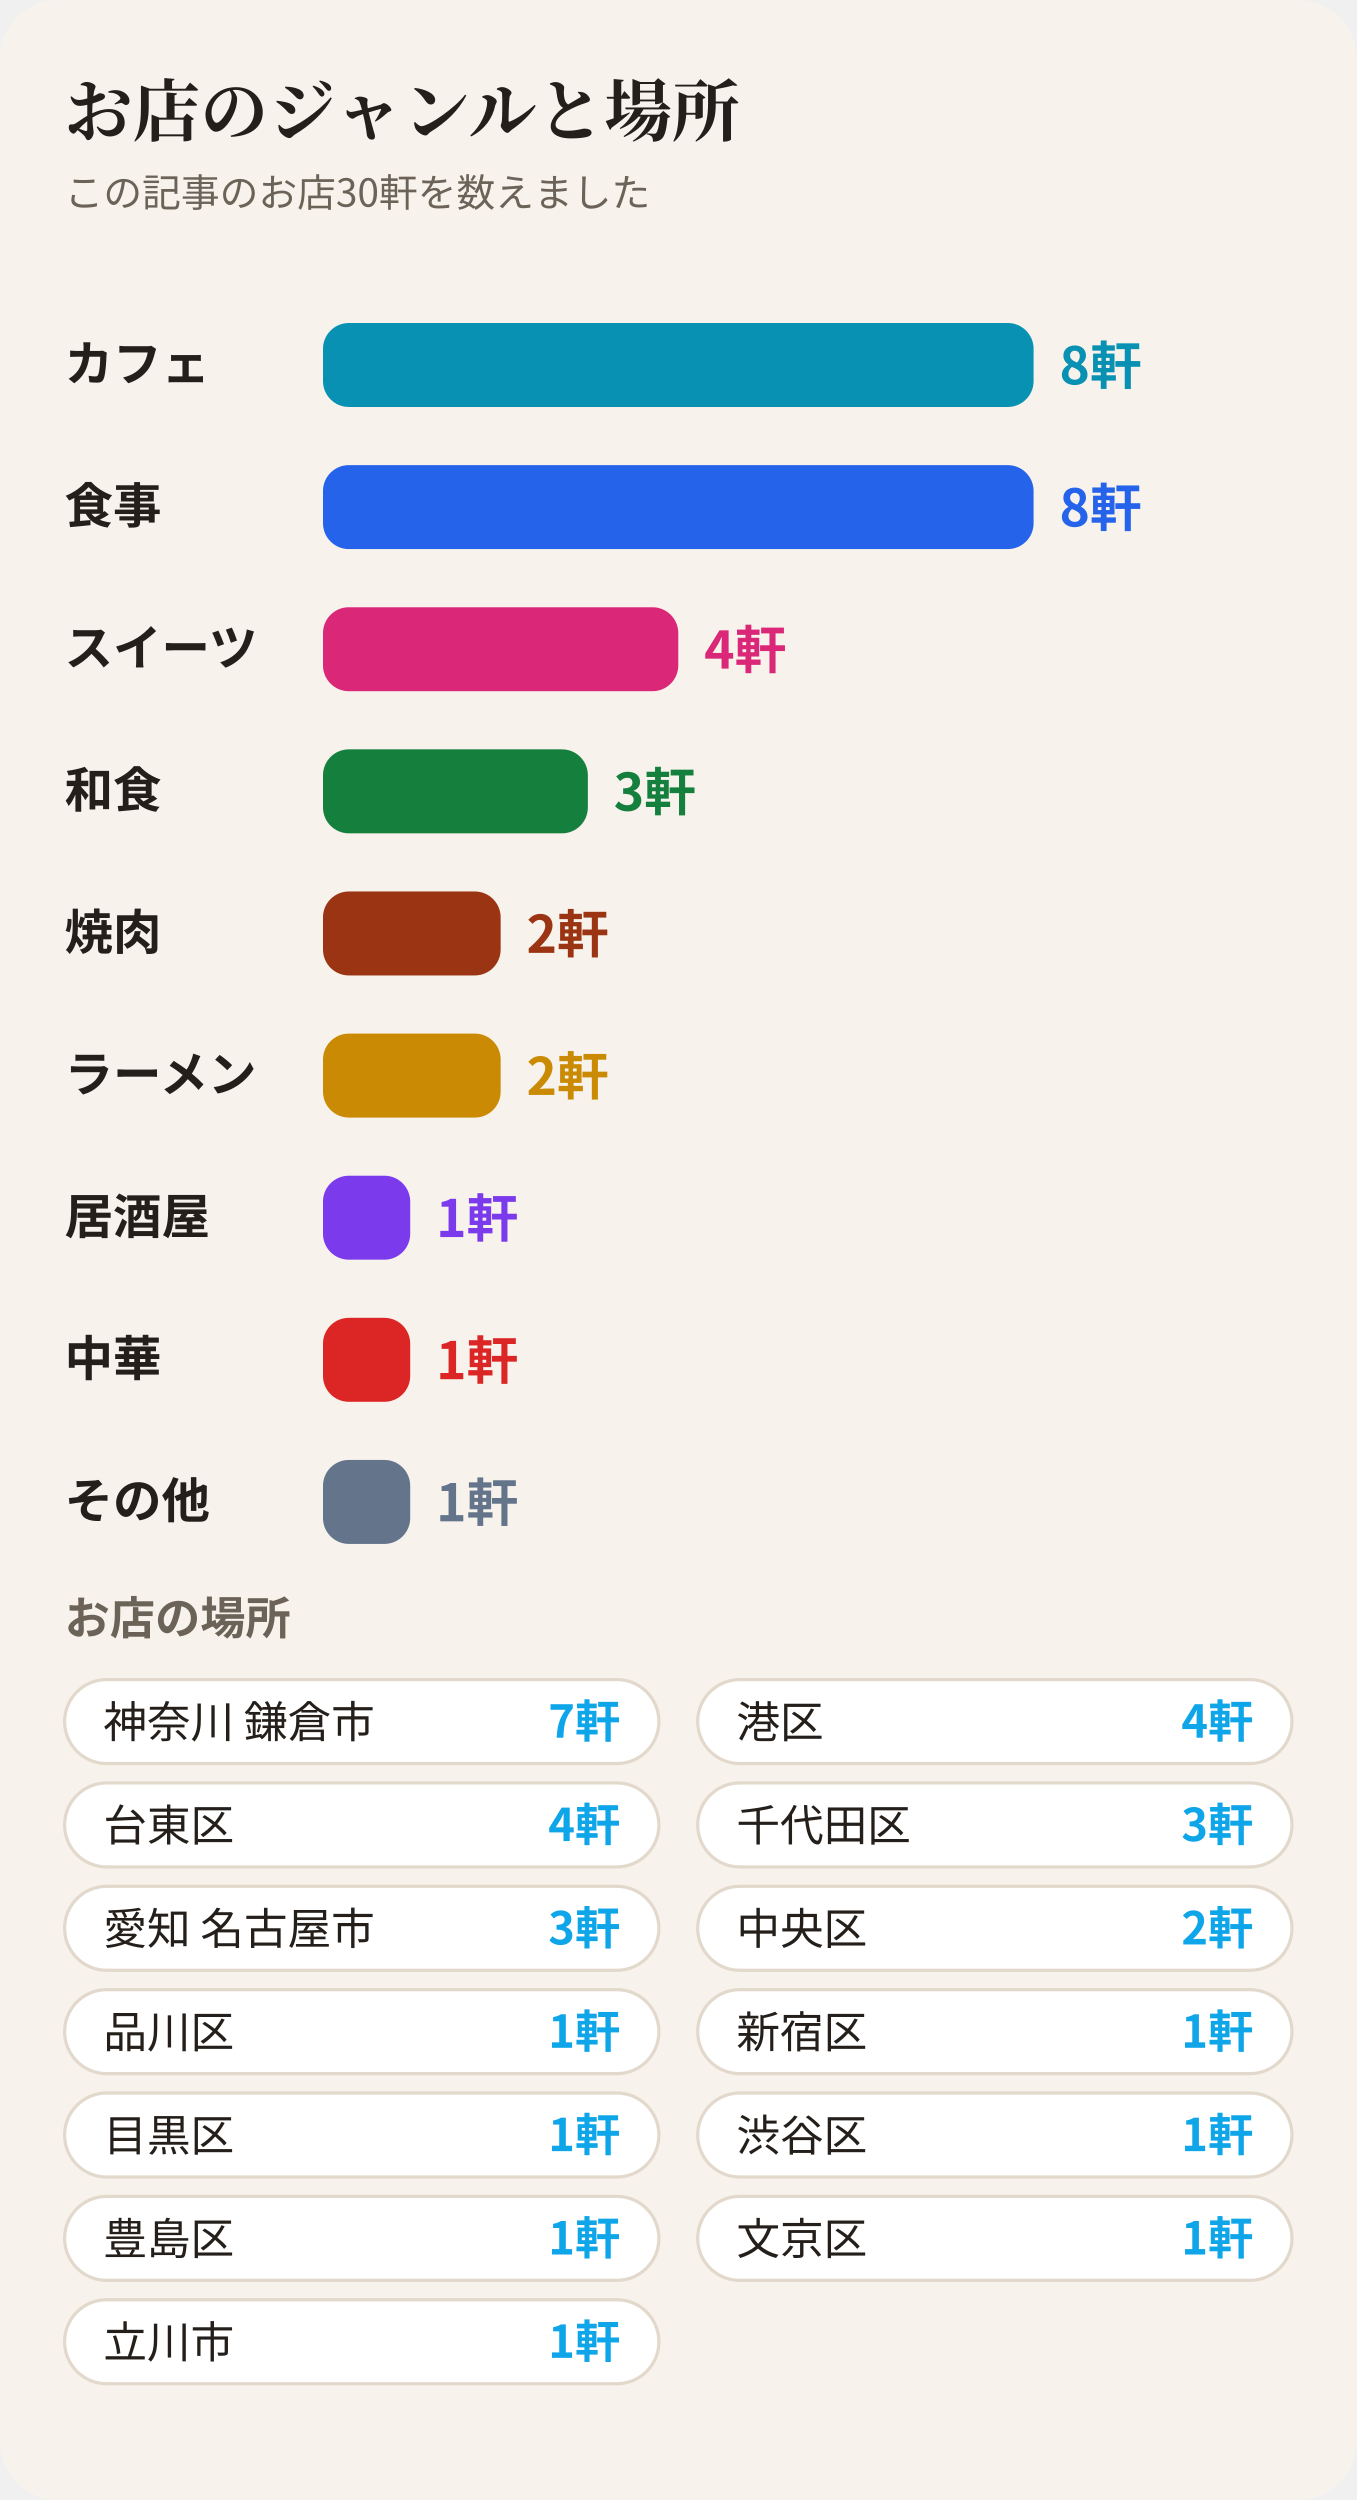
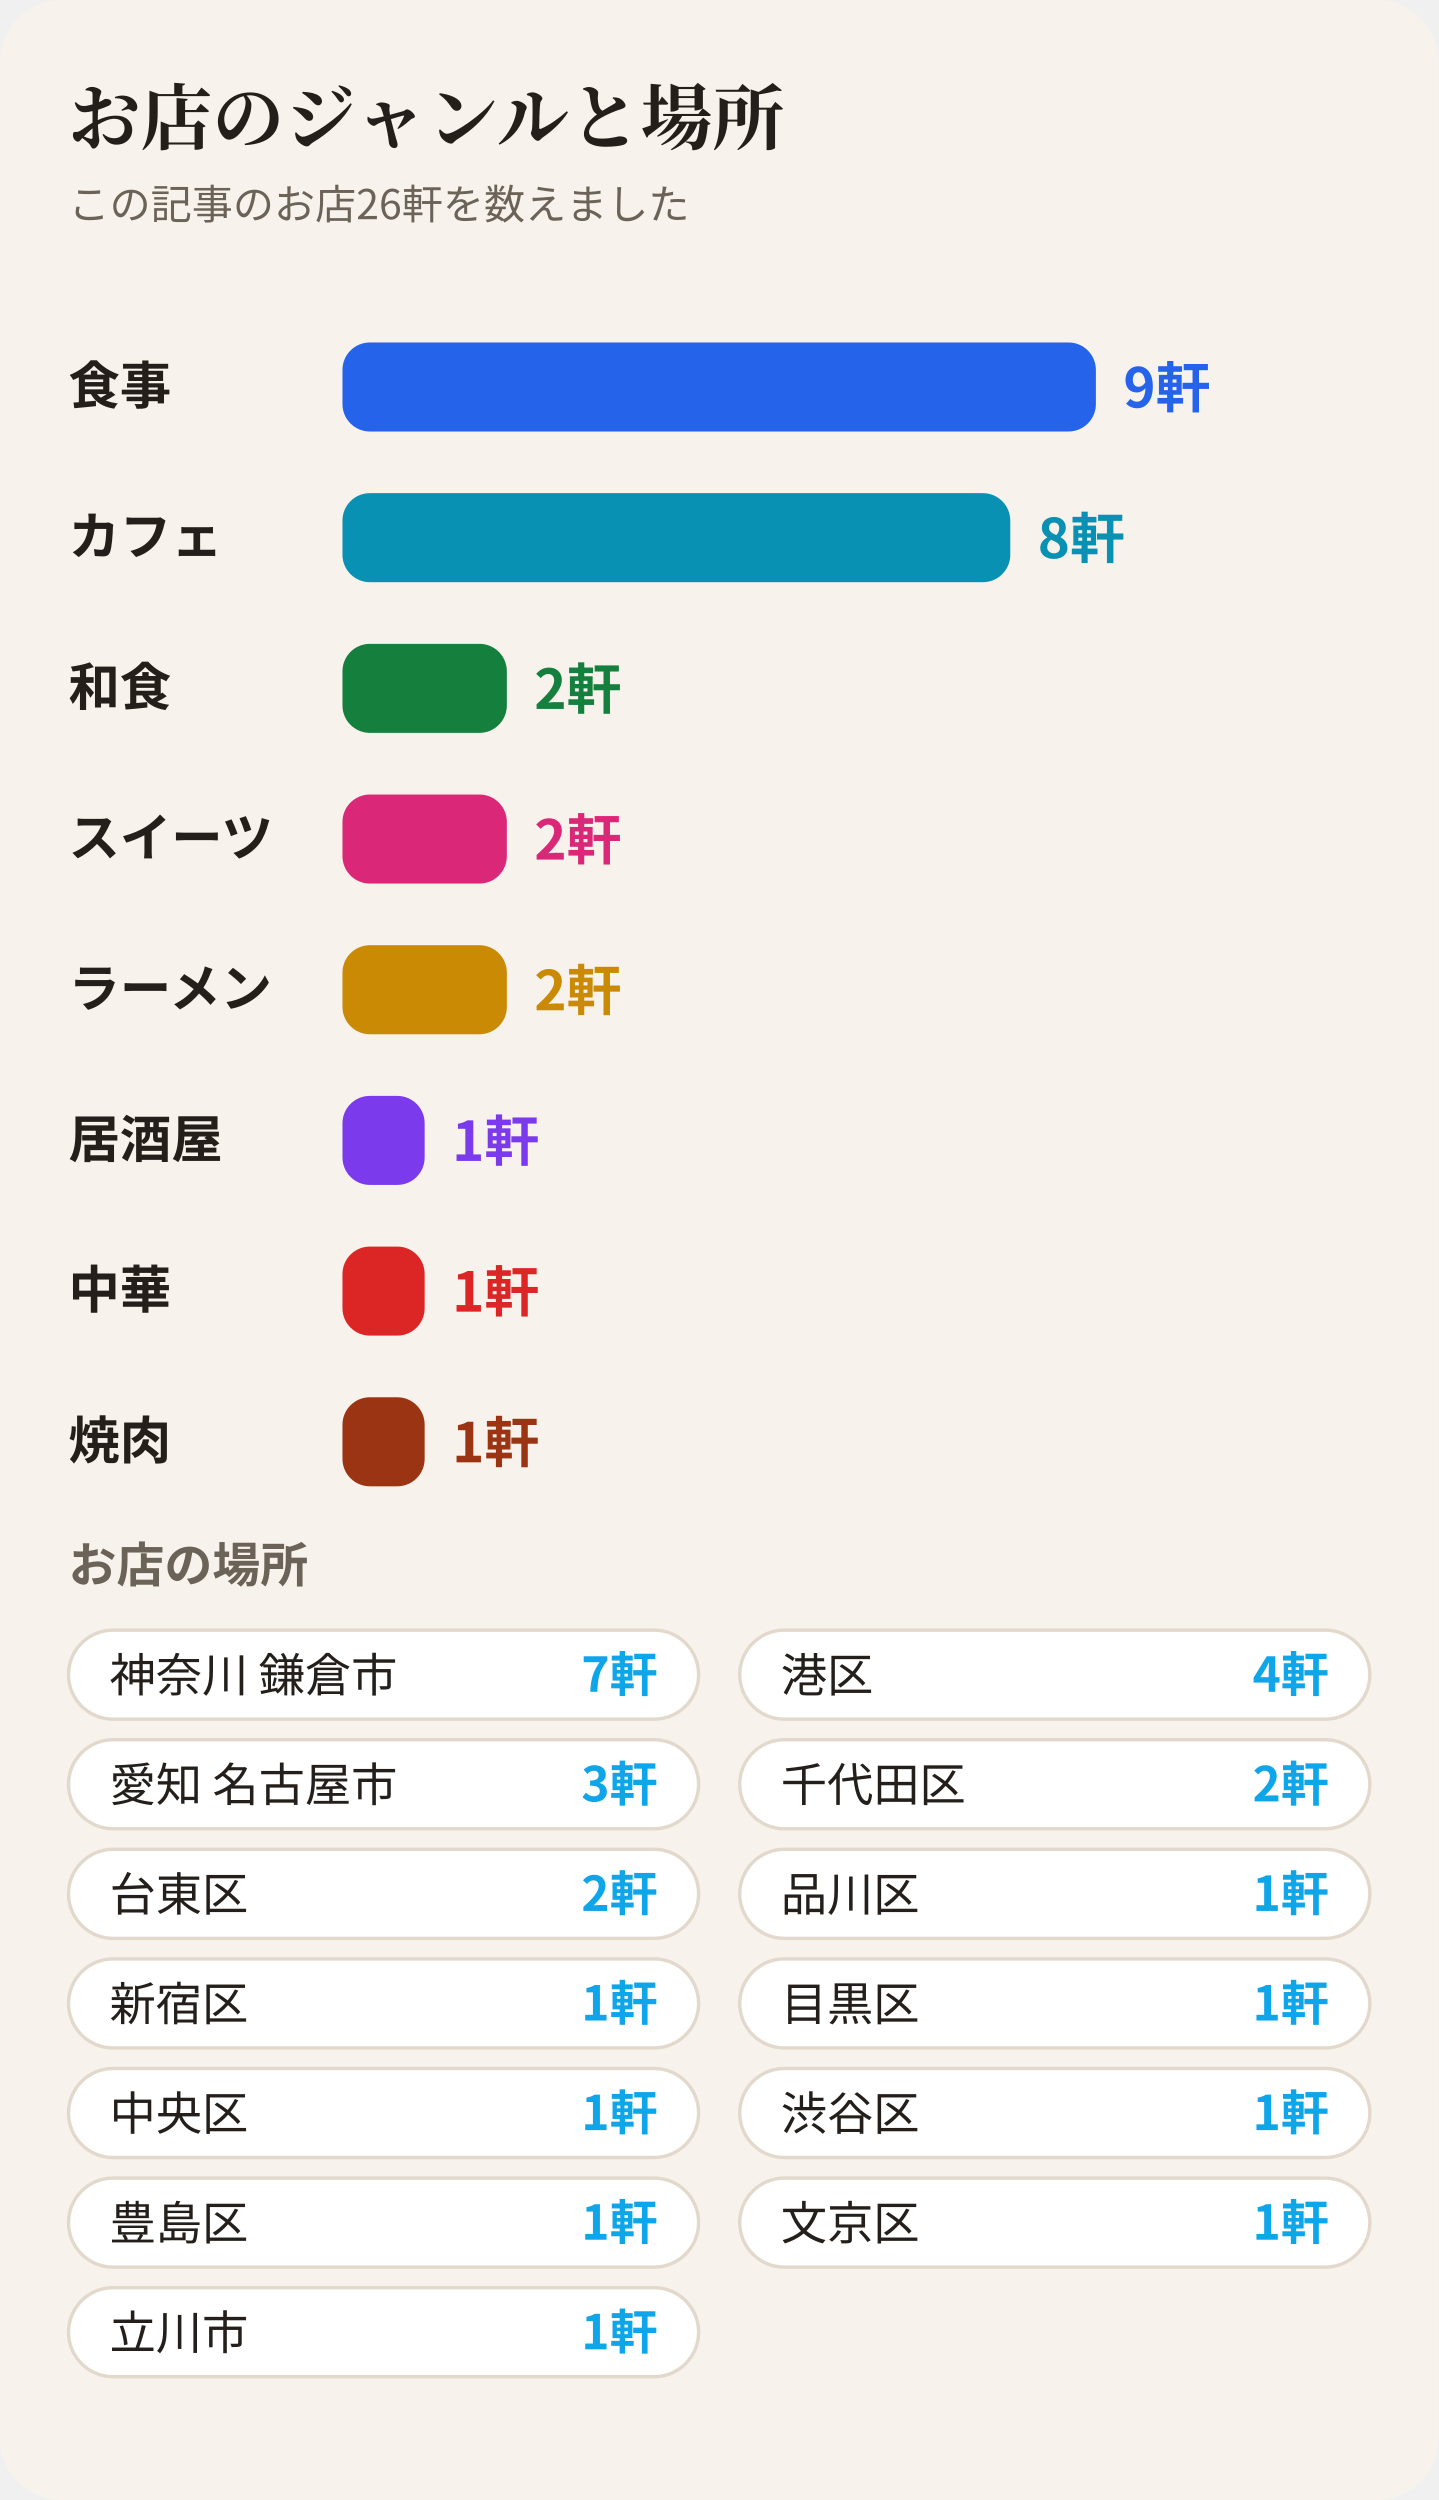
- <svg xmlns="http://www.w3.org/2000/svg" viewBox="0 0 420 774" width="420" height="774" font-family="'Hiragino Sans','Noto Sans CJK JP','Noto Sans JP',sans-serif">
-   <rect width="420" height="774" rx="18" fill="#F7F3EC" />
+ <svg xmlns="http://www.w3.org/2000/svg" viewBox="0 0 420 730" width="420" height="730" font-family="'Hiragino Sans','Noto Sans CJK JP','Noto Sans JP',sans-serif">
+   <rect width="420" height="730" rx="18" fill="#F7F3EC" />
  <text x="20" y="42" font-size="21" font-weight="800" fill="#241F1A" font-family="'Hiragino Mincho ProN','Noto Serif CJK JP','Noto Serif JP',serif">お店のジャンルと場所</text>
-   <text x="20" y="64" font-size="12" fill="#6B6258">この記事のお店30軒を数えました</text>
-   <text x="20" y="118" font-size="15" font-weight="700" fill="#241F1A">カフェ</text>
-   <rect x="100" y="100" width="220" height="26" rx="8" fill="#0891b2" />
-   <text x="328" y="119" font-size="16" font-weight="800" fill="#0891b2">8軒</text>
-   <text x="20" y="162" font-size="15" font-weight="700" fill="#241F1A">食事</text>
-   <rect x="100" y="144" width="220" height="26" rx="8" fill="#2563eb" />
-   <text x="328" y="163" font-size="16" font-weight="800" fill="#2563eb">8軒</text>
-   <text x="20" y="206" font-size="15" font-weight="700" fill="#241F1A">スイーツ</text>
-   <rect x="100" y="188" width="110" height="26" rx="8" fill="#db2777" />
-   <text x="218" y="207" font-size="16" font-weight="800" fill="#db2777">4軒</text>
-   <text x="20" y="250" font-size="15" font-weight="700" fill="#241F1A">和食</text>
-   <rect x="100" y="232" width="82" height="26" rx="8" fill="#15803d" />
-   <text x="190" y="251" font-size="16" font-weight="800" fill="#15803d">3軒</text>
-   <text x="20" y="294" font-size="15" font-weight="700" fill="#241F1A">焼肉</text>
-   <rect x="100" y="276" width="55" height="26" rx="8" fill="#9a3412" />
-   <text x="163" y="295" font-size="16" font-weight="800" fill="#9a3412">2軒</text>
-   <text x="20" y="338" font-size="15" font-weight="700" fill="#241F1A">ラーメン</text>
-   <rect x="100" y="320" width="55" height="26" rx="8" fill="#ca8a04" />
-   <text x="163" y="339" font-size="16" font-weight="800" fill="#ca8a04">2軒</text>
-   <text x="20" y="382" font-size="15" font-weight="700" fill="#241F1A">居酒屋</text>
-   <rect x="100" y="364" width="27" height="26" rx="8" fill="#7c3aed" />
-   <text x="135" y="383" font-size="16" font-weight="800" fill="#7c3aed">1軒</text>
-   <text x="20" y="426" font-size="15" font-weight="700" fill="#241F1A">中華</text>
-   <rect x="100" y="408" width="27" height="26" rx="8" fill="#dc2626" />
-   <text x="135" y="427" font-size="16" font-weight="800" fill="#dc2626">1軒</text>
-   <text x="20" y="470" font-size="15" font-weight="700" fill="#241F1A">その他</text>
-   <rect x="100" y="452" width="27" height="26" rx="8" fill="#64748b" />
-   <text x="135" y="471" font-size="16" font-weight="800" fill="#64748b">1軒</text>
-   <text x="20" y="506" font-size="14" font-weight="700" fill="#6B6258">お店の場所</text>
-   <rect x="20" y="520" width="184" height="26" rx="13" fill="#fff" stroke="#E2D9CC" />
-   <text x="32" y="538" font-size="13.5" fill="#241F1A">神奈川 鎌倉市</text>
-   <text x="192" y="538" font-size="14" font-weight="800" text-anchor="end" fill="#0ea5e9">7軒</text>
-   <rect x="216" y="520" width="184" height="26" rx="13" fill="#fff" stroke="#E2D9CC" />
-   <text x="228" y="538" font-size="13.5" fill="#241F1A">港区</text>
-   <text x="388" y="538" font-size="14" font-weight="800" text-anchor="end" fill="#0ea5e9">4軒</text>
-   <rect x="20" y="552" width="184" height="26" rx="13" fill="#fff" stroke="#E2D9CC" />
-   <text x="32" y="570" font-size="13.5" fill="#241F1A">台東区</text>
-   <text x="192" y="570" font-size="14" font-weight="800" text-anchor="end" fill="#0ea5e9">4軒</text>
-   <rect x="216" y="552" width="184" height="26" rx="13" fill="#fff" stroke="#E2D9CC" />
-   <text x="228" y="570" font-size="13.5" fill="#241F1A">千代田区</text>
-   <text x="388" y="570" font-size="14" font-weight="800" text-anchor="end" fill="#0ea5e9">3軒</text>
-   <rect x="20" y="584" width="184" height="26" rx="13" fill="#fff" stroke="#E2D9CC" />
-   <text x="32" y="602" font-size="13.5" fill="#241F1A">愛知 名古屋市</text>
-   <text x="192" y="602" font-size="14" font-weight="800" text-anchor="end" fill="#0ea5e9">3軒</text>
-   <rect x="216" y="584" width="184" height="26" rx="13" fill="#fff" stroke="#E2D9CC" />
-   <text x="228" y="602" font-size="13.5" fill="#241F1A">中央区</text>
-   <text x="388" y="602" font-size="14" font-weight="800" text-anchor="end" fill="#0ea5e9">2軒</text>
-   <rect x="20" y="616" width="184" height="26" rx="13" fill="#fff" stroke="#E2D9CC" />
-   <text x="32" y="634" font-size="13.5" fill="#241F1A">品川区</text>
-   <text x="192" y="634" font-size="14" font-weight="800" text-anchor="end" fill="#0ea5e9">1軒</text>
-   <rect x="216" y="616" width="184" height="26" rx="13" fill="#fff" stroke="#E2D9CC" />
-   <text x="228" y="634" font-size="13.5" fill="#241F1A">新宿区</text>
-   <text x="388" y="634" font-size="14" font-weight="800" text-anchor="end" fill="#0ea5e9">1軒</text>
-   <rect x="20" y="648" width="184" height="26" rx="13" fill="#fff" stroke="#E2D9CC" />
-   <text x="32" y="666" font-size="13.5" fill="#241F1A">目黒区</text>
-   <text x="192" y="666" font-size="14" font-weight="800" text-anchor="end" fill="#0ea5e9">1軒</text>
-   <rect x="216" y="648" width="184" height="26" rx="13" fill="#fff" stroke="#E2D9CC" />
-   <text x="228" y="666" font-size="13.5" fill="#241F1A">渋谷区</text>
-   <text x="388" y="666" font-size="14" font-weight="800" text-anchor="end" fill="#0ea5e9">1軒</text>
-   <rect x="20" y="680" width="184" height="26" rx="13" fill="#fff" stroke="#E2D9CC" />
-   <text x="32" y="698" font-size="13.5" fill="#241F1A">豊島区</text>
-   <text x="192" y="698" font-size="14" font-weight="800" text-anchor="end" fill="#0ea5e9">1軒</text>
-   <rect x="216" y="680" width="184" height="26" rx="13" fill="#fff" stroke="#E2D9CC" />
-   <text x="228" y="698" font-size="13.5" fill="#241F1A">文京区</text>
-   <text x="388" y="698" font-size="14" font-weight="800" text-anchor="end" fill="#0ea5e9">1軒</text>
-   <rect x="20" y="712" width="184" height="26" rx="13" fill="#fff" stroke="#E2D9CC" />
-   <text x="32" y="730" font-size="13.5" fill="#241F1A">立川市</text>
-   <text x="192" y="730" font-size="14" font-weight="800" text-anchor="end" fill="#0ea5e9">1軒</text>
+   <text x="20" y="64" font-size="12" fill="#6B6258">この記事のお店26軒を数えました</text>
+   <text x="20" y="118" font-size="15" font-weight="700" fill="#241F1A">食事</text>
+   <rect x="100" y="100" width="220" height="26" rx="8" fill="#2563eb" />
+   <text x="328" y="119" font-size="16" font-weight="800" fill="#2563eb">9軒</text>
+   <text x="20" y="162" font-size="15" font-weight="700" fill="#241F1A">カフェ</text>
+   <rect x="100" y="144" width="195" height="26" rx="8" fill="#0891b2" />
+   <text x="303" y="163" font-size="16" font-weight="800" fill="#0891b2">8軒</text>
+   <text x="20" y="206" font-size="15" font-weight="700" fill="#241F1A">和食</text>
+   <rect x="100" y="188" width="48" height="26" rx="8" fill="#15803d" />
+   <text x="156" y="207" font-size="16" font-weight="800" fill="#15803d">2軒</text>
+   <text x="20" y="250" font-size="15" font-weight="700" fill="#241F1A">スイーツ</text>
+   <rect x="100" y="232" width="48" height="26" rx="8" fill="#db2777" />
+   <text x="156" y="251" font-size="16" font-weight="800" fill="#db2777">2軒</text>
+   <text x="20" y="294" font-size="15" font-weight="700" fill="#241F1A">ラーメン</text>
+   <rect x="100" y="276" width="48" height="26" rx="8" fill="#ca8a04" />
+   <text x="156" y="295" font-size="16" font-weight="800" fill="#ca8a04">2軒</text>
+   <text x="20" y="338" font-size="15" font-weight="700" fill="#241F1A">居酒屋</text>
+   <rect x="100" y="320" width="24" height="26" rx="8" fill="#7c3aed" />
+   <text x="132" y="339" font-size="16" font-weight="800" fill="#7c3aed">1軒</text>
+   <text x="20" y="382" font-size="15" font-weight="700" fill="#241F1A">中華</text>
+   <rect x="100" y="364" width="24" height="26" rx="8" fill="#dc2626" />
+   <text x="132" y="383" font-size="16" font-weight="800" fill="#dc2626">1軒</text>
+   <text x="20" y="426" font-size="15" font-weight="700" fill="#241F1A">焼肉</text>
+   <rect x="100" y="408" width="24" height="26" rx="8" fill="#9a3412" />
+   <text x="132" y="427" font-size="16" font-weight="800" fill="#9a3412">1軒</text>
+   <text x="20" y="462" font-size="14" font-weight="700" fill="#6B6258">お店の場所</text>
+   <rect x="20" y="476" width="184" height="26" rx="13" fill="#fff" stroke="#E2D9CC" />
+   <text x="32" y="494" font-size="13.5" fill="#241F1A">神奈川 鎌倉市</text>
+   <text x="192" y="494" font-size="14" font-weight="800" text-anchor="end" fill="#0ea5e9">7軒</text>
+   <rect x="216" y="476" width="184" height="26" rx="13" fill="#fff" stroke="#E2D9CC" />
+   <text x="228" y="494" font-size="13.5" fill="#241F1A">港区</text>
+   <text x="388" y="494" font-size="14" font-weight="800" text-anchor="end" fill="#0ea5e9">4軒</text>
+   <rect x="20" y="508" width="184" height="26" rx="13" fill="#fff" stroke="#E2D9CC" />
+   <text x="32" y="526" font-size="13.5" fill="#241F1A">愛知 名古屋市</text>
+   <text x="192" y="526" font-size="14" font-weight="800" text-anchor="end" fill="#0ea5e9">3軒</text>
+   <rect x="216" y="508" width="184" height="26" rx="13" fill="#fff" stroke="#E2D9CC" />
+   <text x="228" y="526" font-size="13.5" fill="#241F1A">千代田区</text>
+   <text x="388" y="526" font-size="14" font-weight="800" text-anchor="end" fill="#0ea5e9">2軒</text>
+   <rect x="20" y="540" width="184" height="26" rx="13" fill="#fff" stroke="#E2D9CC" />
+   <text x="32" y="558" font-size="13.5" fill="#241F1A">台東区</text>
+   <text x="192" y="558" font-size="14" font-weight="800" text-anchor="end" fill="#0ea5e9">2軒</text>
+   <rect x="216" y="540" width="184" height="26" rx="13" fill="#fff" stroke="#E2D9CC" />
+   <text x="228" y="558" font-size="13.5" fill="#241F1A">品川区</text>
+   <text x="388" y="558" font-size="14" font-weight="800" text-anchor="end" fill="#0ea5e9">1軒</text>
+   <rect x="20" y="572" width="184" height="26" rx="13" fill="#fff" stroke="#E2D9CC" />
+   <text x="32" y="590" font-size="13.5" fill="#241F1A">新宿区</text>
+   <text x="192" y="590" font-size="14" font-weight="800" text-anchor="end" fill="#0ea5e9">1軒</text>
+   <rect x="216" y="572" width="184" height="26" rx="13" fill="#fff" stroke="#E2D9CC" />
+   <text x="228" y="590" font-size="13.5" fill="#241F1A">目黒区</text>
+   <text x="388" y="590" font-size="14" font-weight="800" text-anchor="end" fill="#0ea5e9">1軒</text>
+   <rect x="20" y="604" width="184" height="26" rx="13" fill="#fff" stroke="#E2D9CC" />
+   <text x="32" y="622" font-size="13.5" fill="#241F1A">中央区</text>
+   <text x="192" y="622" font-size="14" font-weight="800" text-anchor="end" fill="#0ea5e9">1軒</text>
+   <rect x="216" y="604" width="184" height="26" rx="13" fill="#fff" stroke="#E2D9CC" />
+   <text x="228" y="622" font-size="13.5" fill="#241F1A">渋谷区</text>
+   <text x="388" y="622" font-size="14" font-weight="800" text-anchor="end" fill="#0ea5e9">1軒</text>
+   <rect x="20" y="636" width="184" height="26" rx="13" fill="#fff" stroke="#E2D9CC" />
+   <text x="32" y="654" font-size="13.5" fill="#241F1A">豊島区</text>
+   <text x="192" y="654" font-size="14" font-weight="800" text-anchor="end" fill="#0ea5e9">1軒</text>
+   <rect x="216" y="636" width="184" height="26" rx="13" fill="#fff" stroke="#E2D9CC" />
+   <text x="228" y="654" font-size="13.5" fill="#241F1A">文京区</text>
+   <text x="388" y="654" font-size="14" font-weight="800" text-anchor="end" fill="#0ea5e9">1軒</text>
+   <rect x="20" y="668" width="184" height="26" rx="13" fill="#fff" stroke="#E2D9CC" />
+   <text x="32" y="686" font-size="13.5" fill="#241F1A">立川市</text>
+   <text x="192" y="686" font-size="14" font-weight="800" text-anchor="end" fill="#0ea5e9">1軒</text>
</svg>
